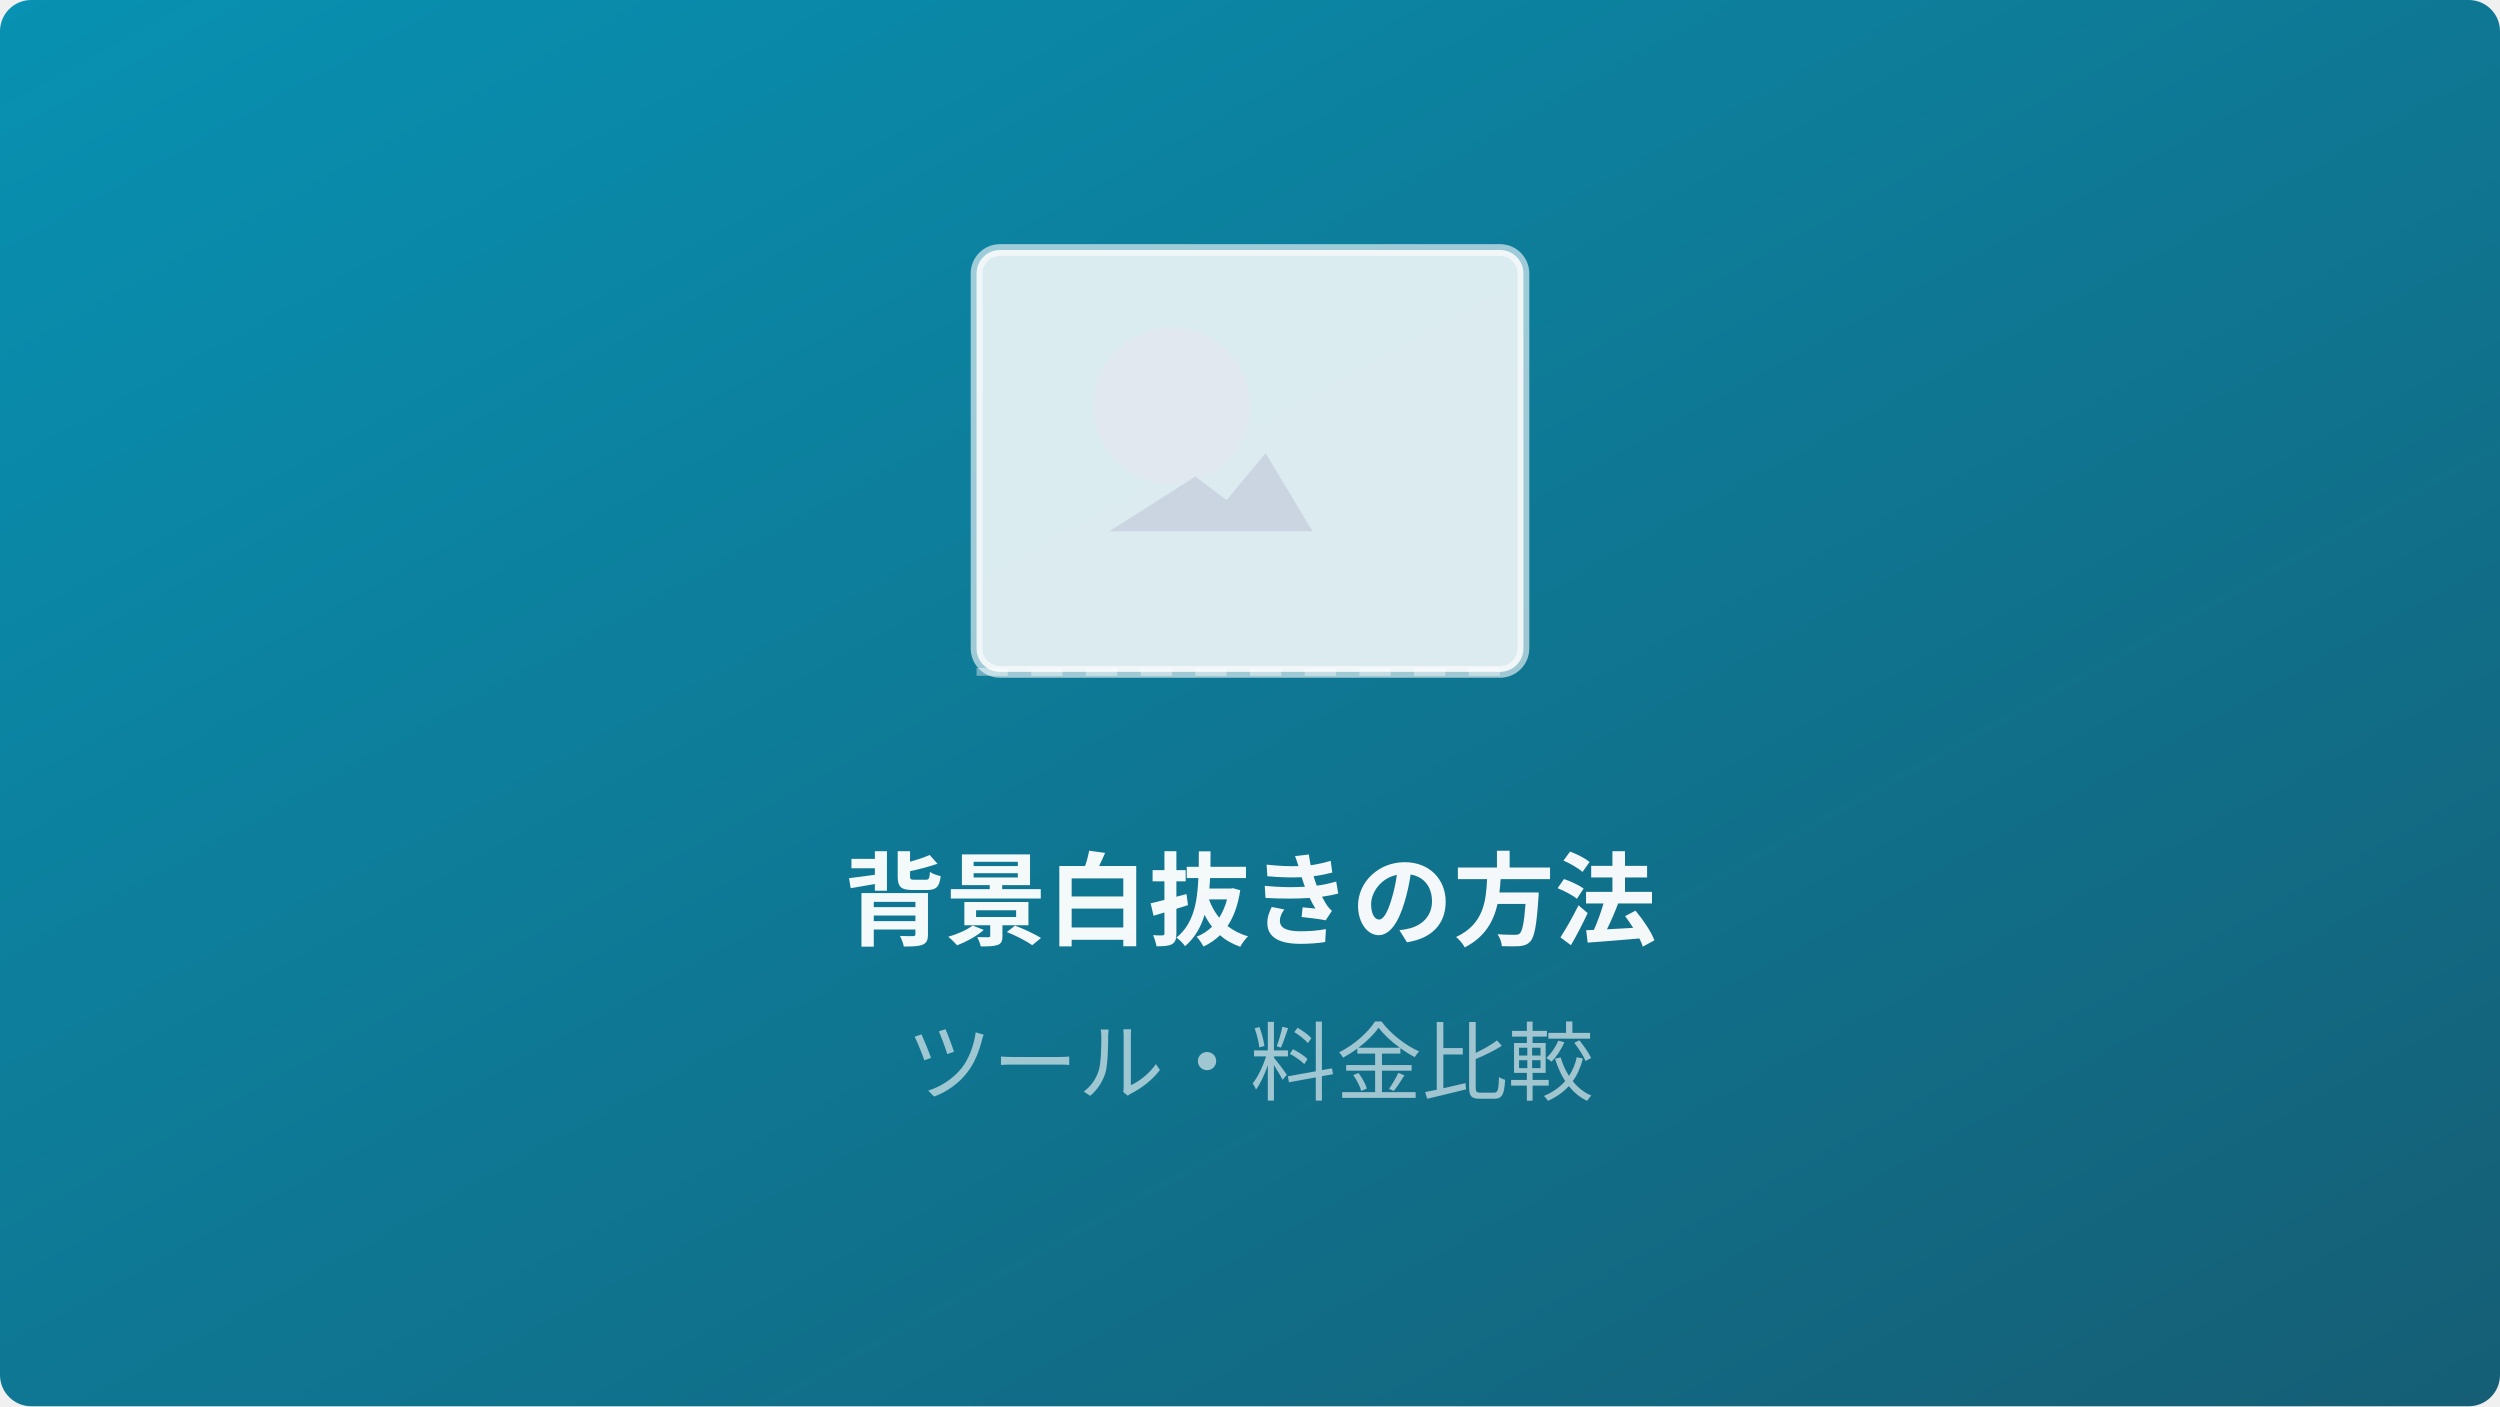
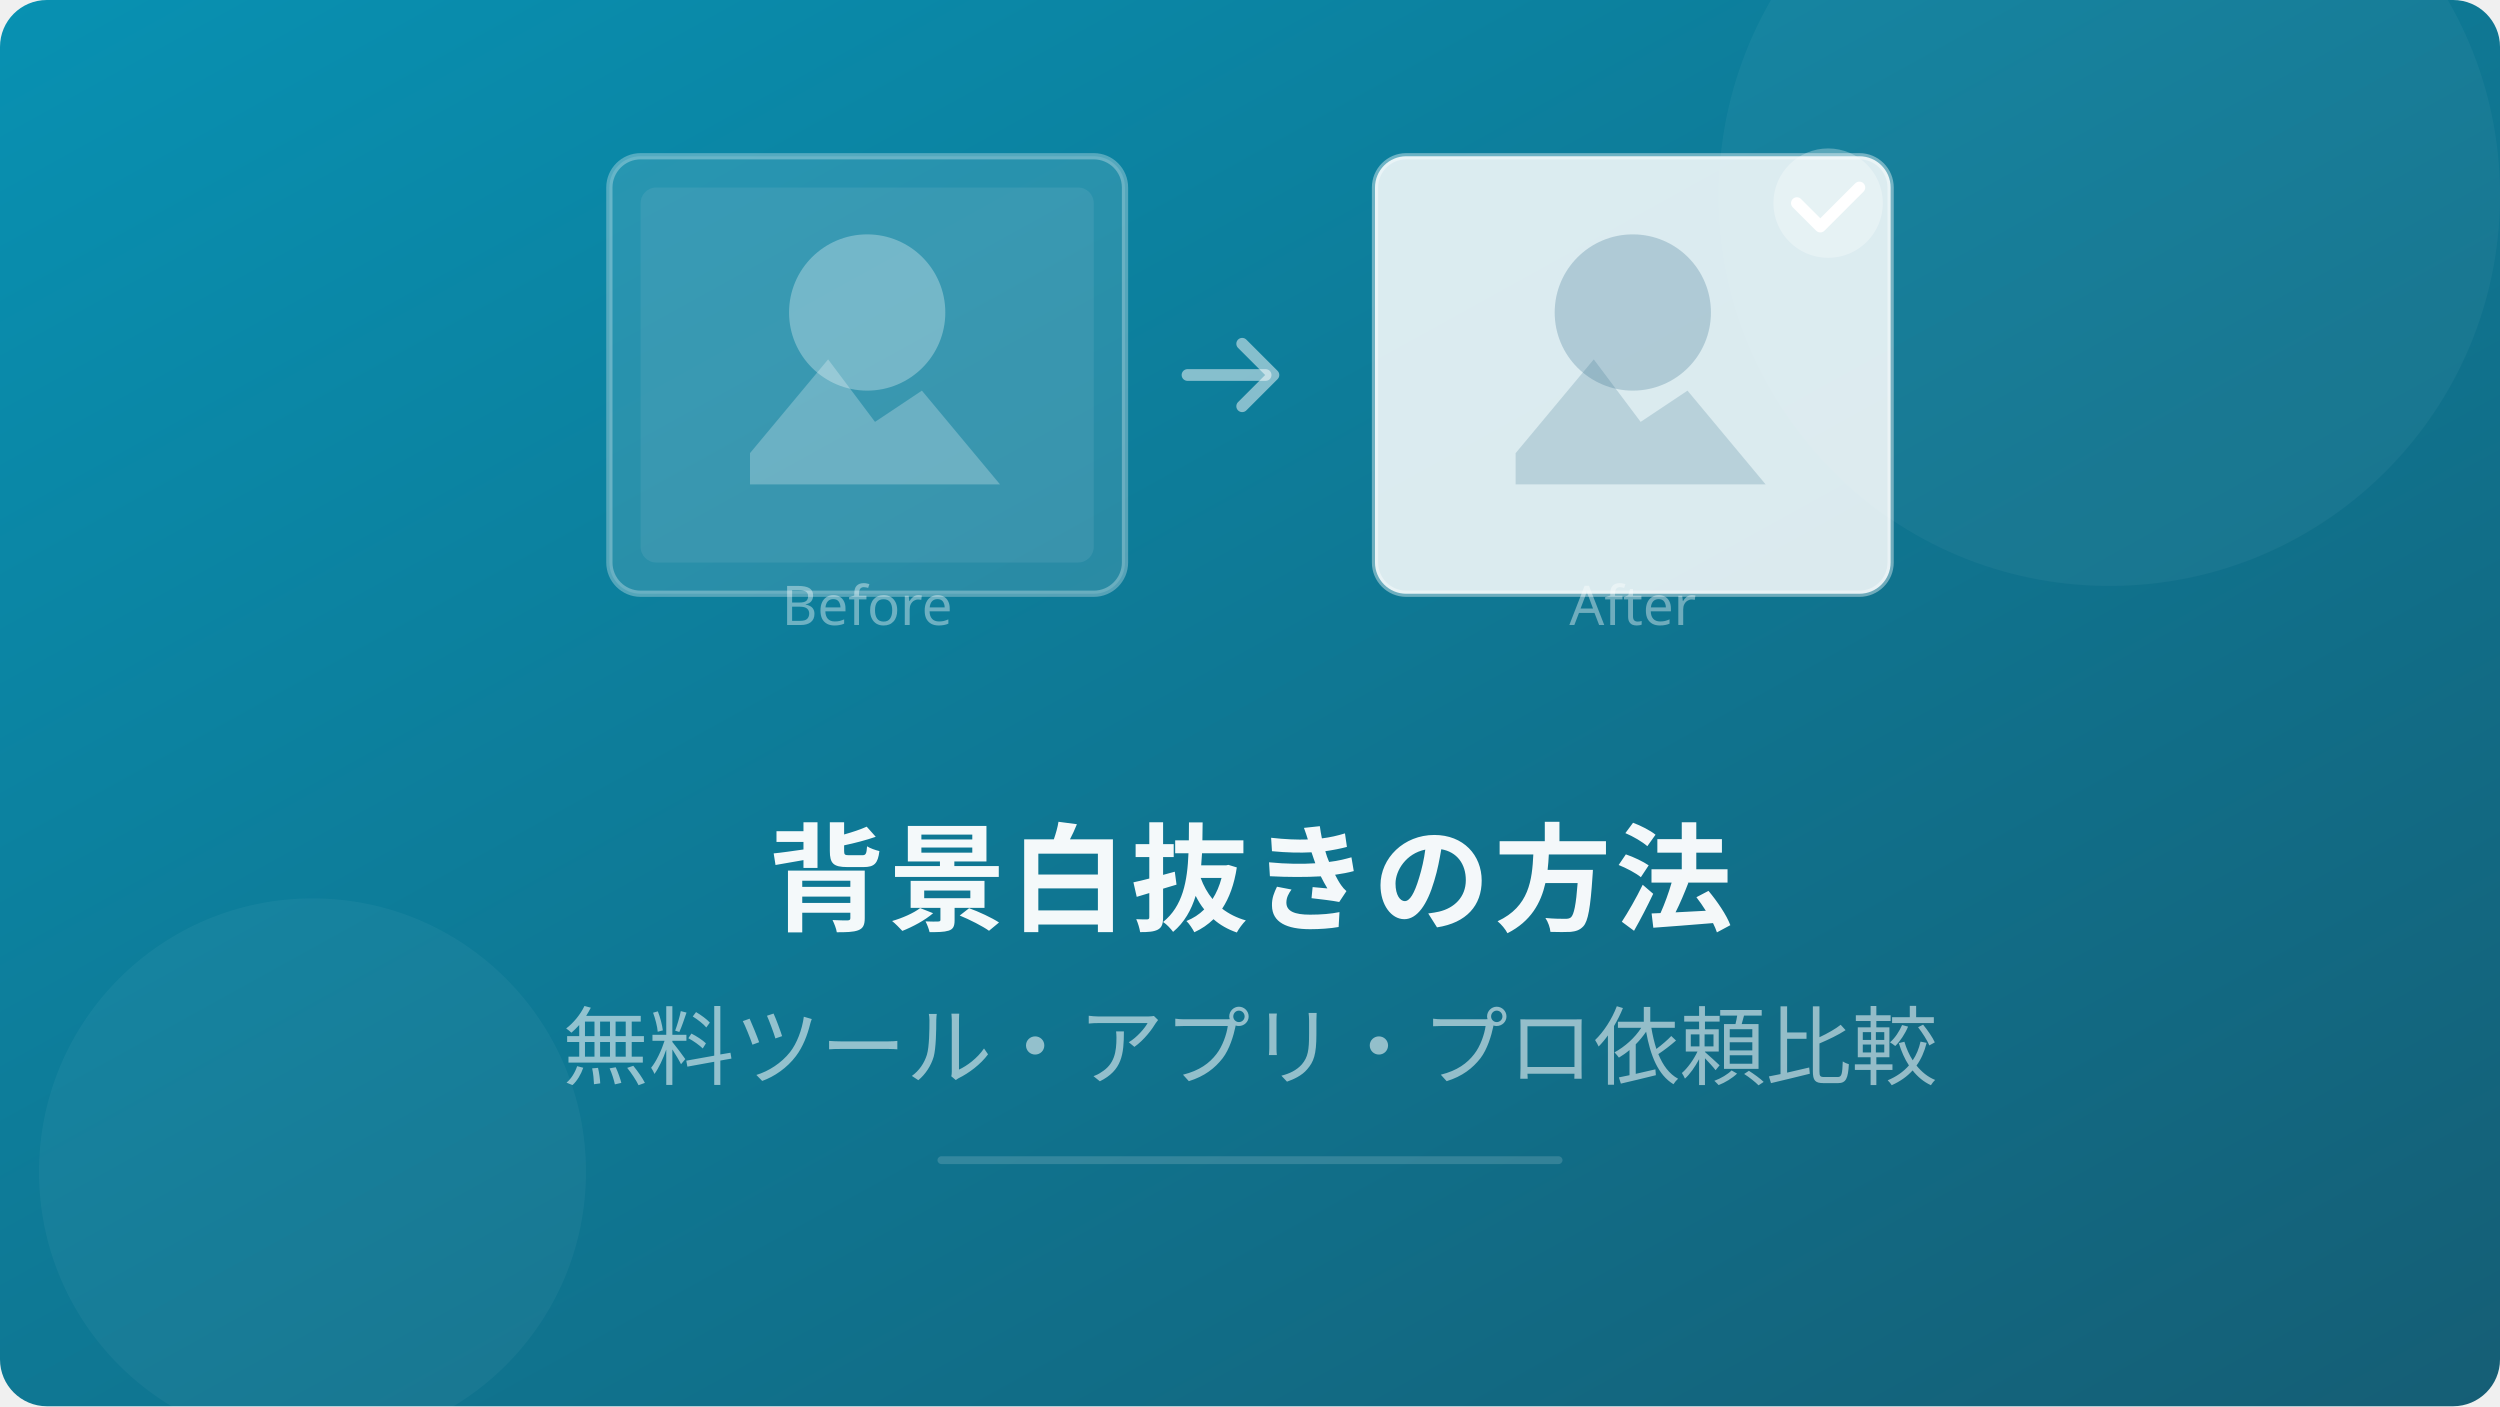
<svg xmlns="http://www.w3.org/2000/svg" viewBox="0 0 320 180">
  <defs>
    <linearGradient id="g" x1="0" y1="0" x2="1" y2="1">
      <stop offset="0%" stop-color="#0891b2" />
      <stop offset="100%" stop-color="#155e75" />
    </linearGradient>
  </defs>
-   <rect width="320" height="180" fill="url(#g)" rx="4" />
-   <rect x="125" y="32" width="70" height="54" rx="3" fill="rgba(255,255,255,.85)" />
-   <circle cx="150" cy="52" r="10" fill="#e2e8f0" />
-   <path d="M142 68h26l-6-10-5 6-4-3-11 7z" fill="#cbd5e1" />
-   <path d="M125 86h70" stroke="rgba(255,255,255,.4)" stroke-width="1" stroke-dasharray="4 3" />
-   <rect x="125" y="32" width="70" height="54" rx="3" fill="none" stroke="rgba(255,255,255,.6)" stroke-width="1.5" />
-   <text x="160" y="120" text-anchor="middle" fill="rgba(255,255,255,.95)" font-family="sans-serif" font-size="13" font-weight="600">背景白抜きの方法</text>
-   <text x="160" y="140" text-anchor="middle" fill="rgba(255,255,255,.6)" font-family="sans-serif" font-size="11">ツール・料金比較</text>
+   <rect width="320" height="180" fill="url(#g)" rx="6" />
+   <circle cx="270" cy="25" r="50" fill="rgba(255,255,255,.04)" />
+   <circle cx="40" cy="150" r="35" fill="rgba(255,255,255,.04)" />
+   <rect x="78" y="20" width="66" height="56" rx="4" fill="rgba(255,255,255,.12)" stroke="rgba(255,255,255,.3)" stroke-width=".8" />
+   <rect x="82" y="24" width="58" height="48" rx="2" fill="rgba(120,180,200,.2)" />
+   <circle cx="111" cy="40" r="10" fill="rgba(255,255,255,.3)" />
+   <path d="M96 58l10-12 6 8 6-4 10 12H96z" fill="rgba(255,255,255,.25)" />
+   <text x="111" y="80" text-anchor="middle" fill="rgba(255,255,255,.4)" font-family="sans-serif" font-size="7">Before</text>
+   <path d="M152 48l10 0" stroke="rgba(255,255,255,.5)" stroke-width="1.5" stroke-linecap="round" />
+   <path d="M159 44l4 4-4 4" fill="none" stroke="rgba(255,255,255,.5)" stroke-width="1.5" stroke-linecap="round" stroke-linejoin="round" />
+   <rect x="176" y="20" width="66" height="56" rx="4" fill="rgba(255,255,255,.85)" stroke="rgba(255,255,255,.4)" stroke-width=".8" />
+   <circle cx="209" cy="40" r="10" fill="rgba(46,107,138,.25)" />
+   <path d="M194 58l10-12 6 8 6-4 10 12H194z" fill="rgba(46,107,138,.2)" />
+   <text x="209" y="80" text-anchor="middle" fill="rgba(255,255,255,.4)" font-family="sans-serif" font-size="7">After</text>
+   <circle cx="234" cy="26" r="7" fill="rgba(255,255,255,.3)" />
+   <path d="M230 26l3 3 5-5" fill="none" stroke="#fff" stroke-width="1.5" stroke-linecap="round" stroke-linejoin="round" />
+   <text x="160" y="118" text-anchor="middle" fill="rgba(255,255,255,.95)" font-family="'Helvetica Neue',sans-serif" font-size="15" font-weight="700" letter-spacing=".5">背景白抜きの方法</text>
+   <text x="160" y="138" text-anchor="middle" fill="rgba(255,255,255,.55)" font-family="sans-serif" font-size="11">無料ツール・アプリ・プロ依頼比較</text>
+   <rect x="120" y="148" width="80" height="1" rx=".5" fill="rgba(255,255,255,.15)" />
</svg>
